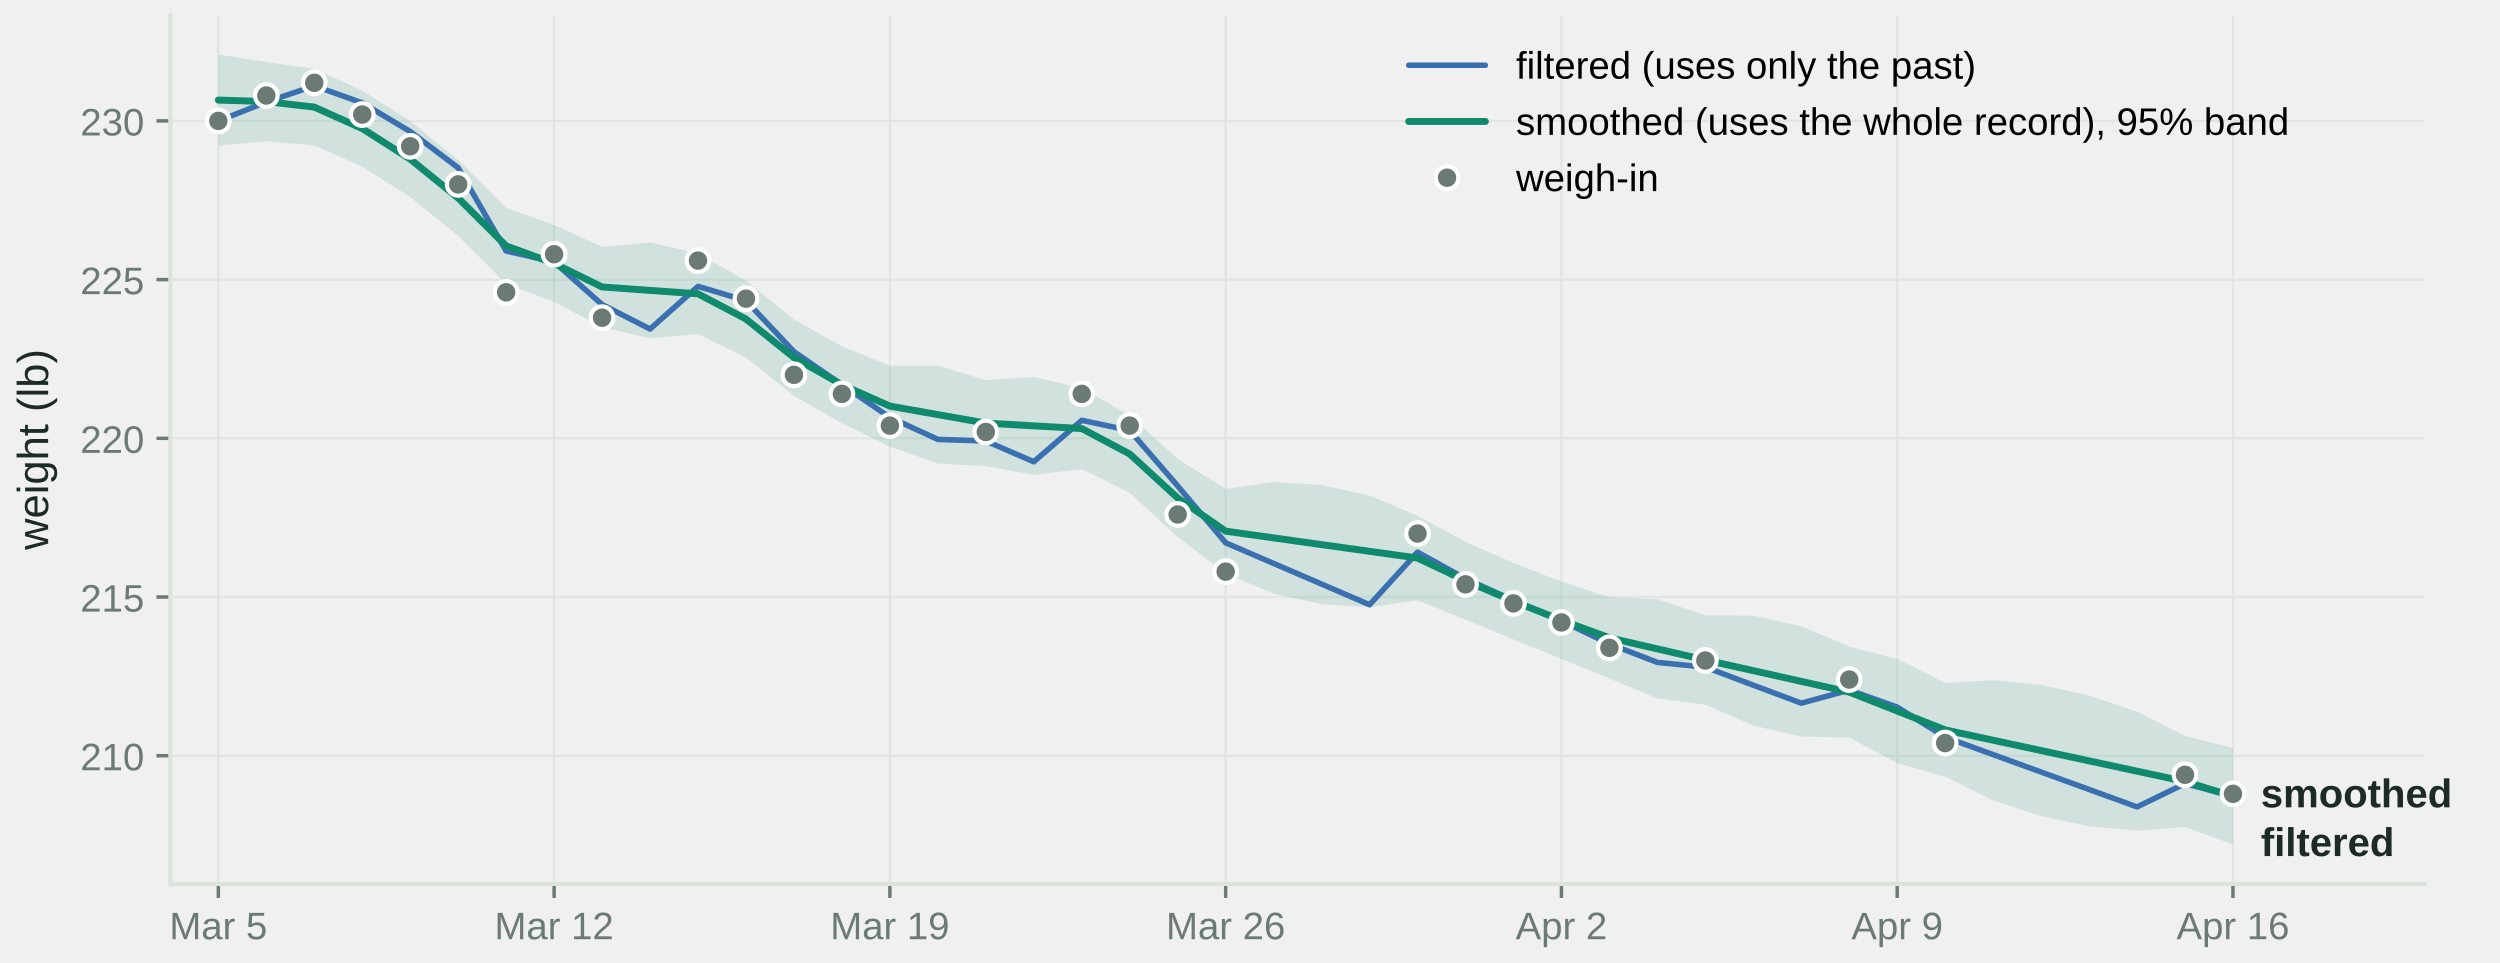
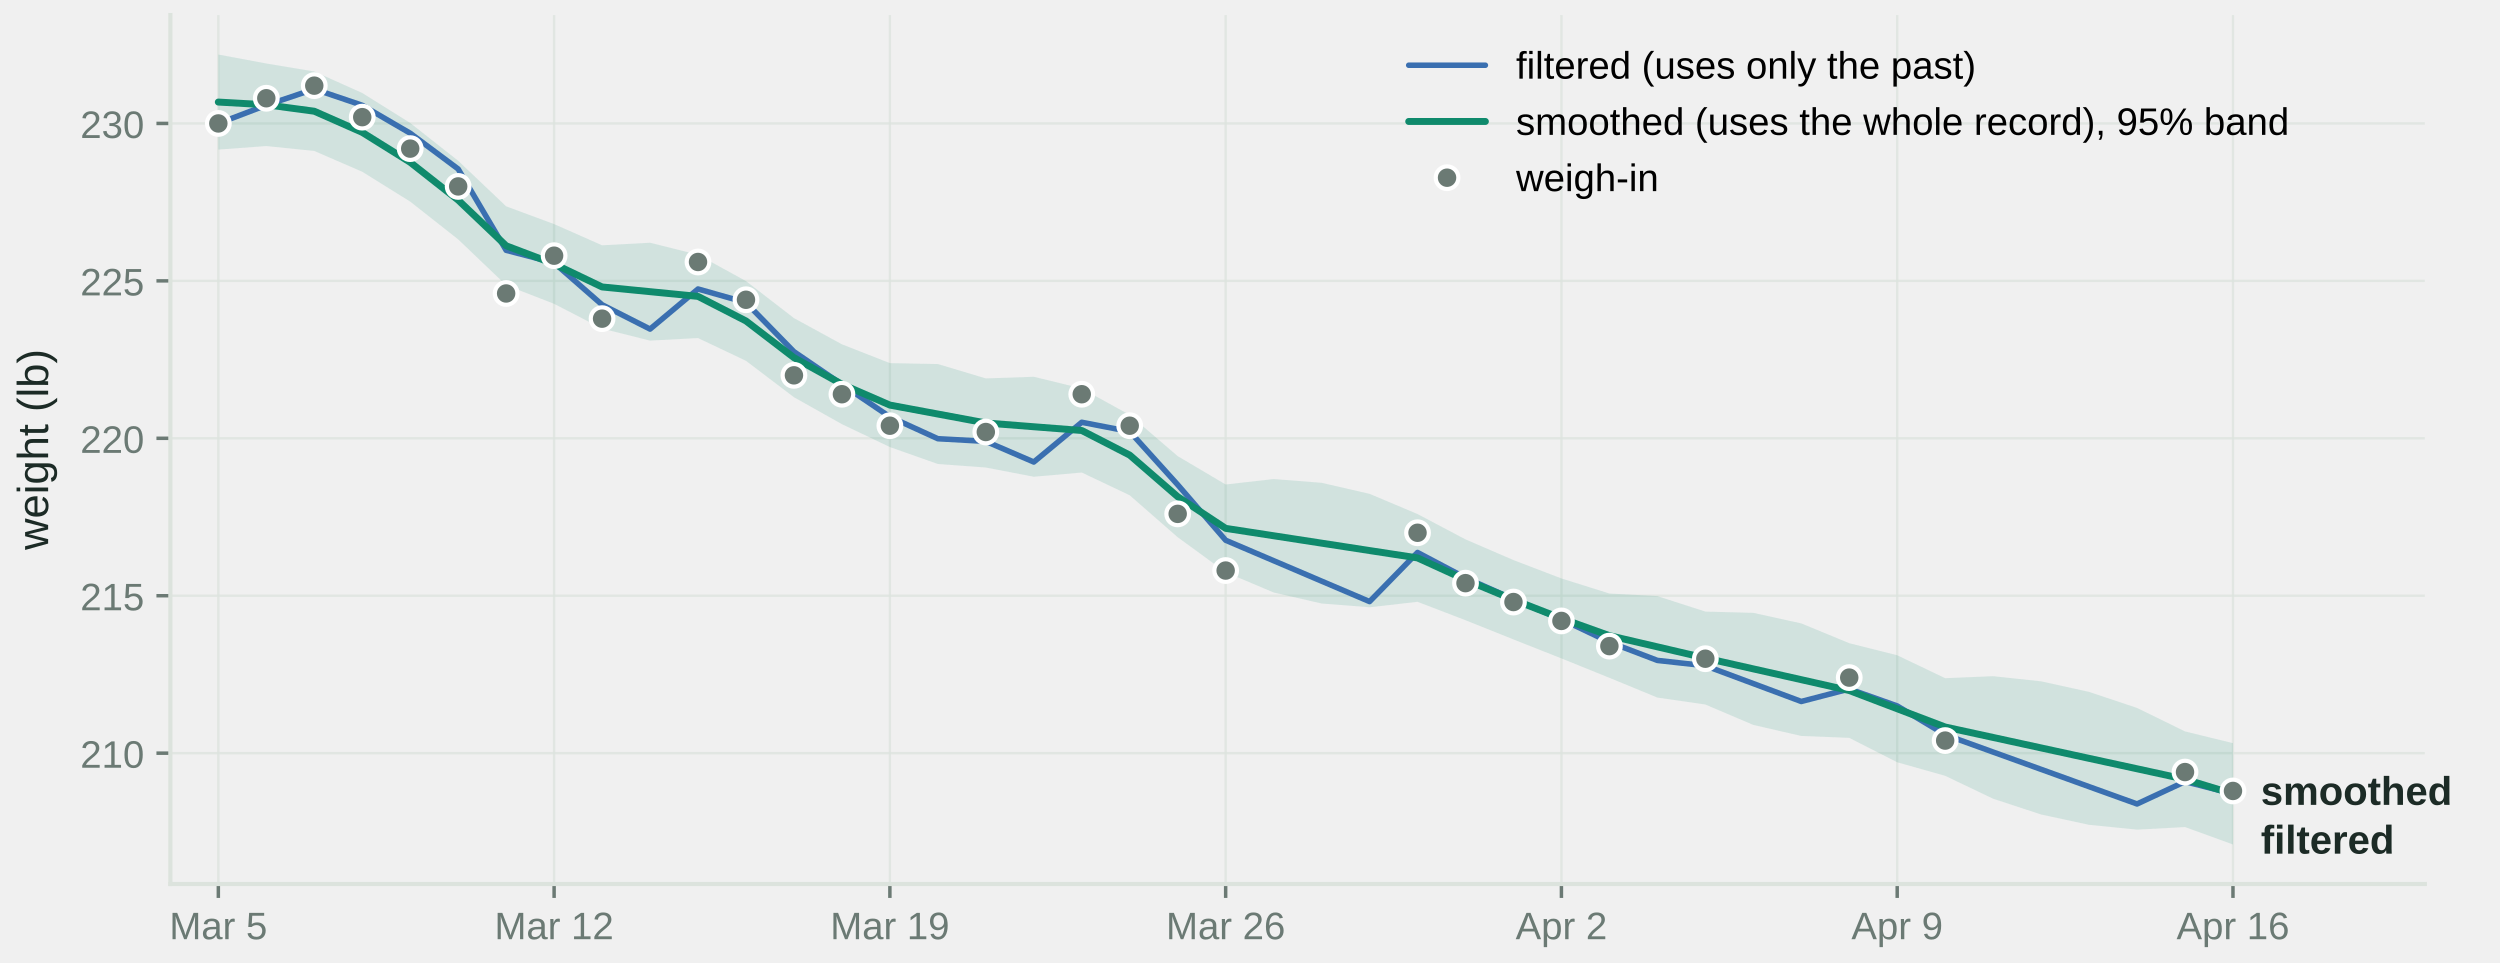
<svg xmlns="http://www.w3.org/2000/svg" xmlns:xlink="http://www.w3.org/1999/xlink" width="717.771pt" height="276.266pt" viewBox="0 0 717.771 276.266" version="1.1">
  <defs>
    <style type="text/css">*{stroke-linejoin: round; stroke-linecap: butt}</style>
  </defs>
  <g id="figure_1">
    <g id="patch_1">
      <path d="M 0 276.266  L 717.771 276.266  L 717.771 0  L 0 0  L 0 276.266  z " style="fill: none" />
    </g>
    <g id="axes_1">
      <g id="patch_2">
        <path d="M 48.914 253.8  L 696.194 253.8  L 696.194 4.32  L 48.914 4.32  L 48.914 253.8  z " style="fill: none" />
      </g>
      <g id="matplotlib.axis_1">
        <g id="xtick_1">
          <g id="line2d_1">
-             <path d="M 62.686 253.8  L 62.686 4.32  " clip-path="url(#p3e65eaf31d)" style="fill: none; stroke: #dce3dd; stroke-opacity: 0.75; stroke-width: 0.7; stroke-linecap: round" />
+             <path d="M 62.686 253.8  L 62.686 4.32  " clip-path="url(#p18c36efc84)" style="fill: none; stroke: #dce3dd; stroke-opacity: 0.75; stroke-width: 0.7; stroke-linecap: round" />
          </g>
          <g id="line2d_2">
            <defs>
-               <path id="m178dc431a8" d="M 0 0  L 0 4  " style="stroke: #6b7a74" />
+               <path id="mfb7cf3dc37" d="M 0 0  L 0 4  " style="stroke: #6b7a74" />
            </defs>
            <g>
-               <use xlink:href="#m178dc431a8" x="62.686" y="253.8" style="fill: #6b7a74; stroke: #6b7a74" />
+               <use xlink:href="#mfb7cf3dc37" x="62.686" y="253.8" style="fill: #6b7a74; stroke: #6b7a74" />
            </g>
          </g>
          <g id="text_1">
            <text style="font-size: 11px; font-family: 'Source Sans Pro', 'Source Sans 3', 'Helvetica Neue', 'Arial', 'DejaVu Sans', sans-serif; text-anchor: middle; fill: #6b7a74" x="62.686" y="269.658" transform="rotate(-0 62.68582 269.6583)">Mar 5</text>
          </g>
        </g>
        <g id="xtick_2">
          <g id="line2d_3">
-             <path d="M 159.089 253.8  L 159.089 4.32  " clip-path="url(#p3e65eaf31d)" style="fill: none; stroke: #dce3dd; stroke-opacity: 0.75; stroke-width: 0.7; stroke-linecap: round" />
+             <path d="M 159.089 253.8  L 159.089 4.32  " clip-path="url(#p18c36efc84)" style="fill: none; stroke: #dce3dd; stroke-opacity: 0.75; stroke-width: 0.7; stroke-linecap: round" />
          </g>
          <g id="line2d_4">
            <g>
-               <use xlink:href="#m178dc431a8" x="159.089" y="253.8" style="fill: #6b7a74; stroke: #6b7a74" />
+               <use xlink:href="#mfb7cf3dc37" x="159.089" y="253.8" style="fill: #6b7a74; stroke: #6b7a74" />
            </g>
          </g>
          <g id="text_2">
            <text style="font-size: 11px; font-family: 'Source Sans Pro', 'Source Sans 3', 'Helvetica Neue', 'Arial', 'DejaVu Sans', sans-serif; text-anchor: middle; fill: #6b7a74" x="159.089" y="269.658" transform="rotate(-0 159.0892 269.6583)">Mar 12</text>
          </g>
        </g>
        <g id="xtick_3">
          <g id="line2d_5">
-             <path d="M 255.493 253.8  L 255.493 4.32  " clip-path="url(#p3e65eaf31d)" style="fill: none; stroke: #dce3dd; stroke-opacity: 0.75; stroke-width: 0.7; stroke-linecap: round" />
+             <path d="M 255.493 253.8  L 255.493 4.32  " clip-path="url(#p18c36efc84)" style="fill: none; stroke: #dce3dd; stroke-opacity: 0.75; stroke-width: 0.7; stroke-linecap: round" />
          </g>
          <g id="line2d_6">
            <g>
-               <use xlink:href="#m178dc431a8" x="255.493" y="253.8" style="fill: #6b7a74; stroke: #6b7a74" />
+               <use xlink:href="#mfb7cf3dc37" x="255.493" y="253.8" style="fill: #6b7a74; stroke: #6b7a74" />
            </g>
          </g>
          <g id="text_3">
            <text style="font-size: 11px; font-family: 'Source Sans Pro', 'Source Sans 3', 'Helvetica Neue', 'Arial', 'DejaVu Sans', sans-serif; text-anchor: middle; fill: #6b7a74" x="255.493" y="269.658" transform="rotate(-0 255.4926 269.6583)">Mar 19</text>
          </g>
        </g>
        <g id="xtick_4">
          <g id="line2d_7">
-             <path d="M 351.896 253.8  L 351.896 4.32  " clip-path="url(#p3e65eaf31d)" style="fill: none; stroke: #dce3dd; stroke-opacity: 0.75; stroke-width: 0.7; stroke-linecap: round" />
+             <path d="M 351.896 253.8  L 351.896 4.32  " clip-path="url(#p18c36efc84)" style="fill: none; stroke: #dce3dd; stroke-opacity: 0.75; stroke-width: 0.7; stroke-linecap: round" />
          </g>
          <g id="line2d_8">
            <g>
-               <use xlink:href="#m178dc431a8" x="351.896" y="253.8" style="fill: #6b7a74; stroke: #6b7a74" />
+               <use xlink:href="#mfb7cf3dc37" x="351.896" y="253.8" style="fill: #6b7a74; stroke: #6b7a74" />
            </g>
          </g>
          <g id="text_4">
            <text style="font-size: 11px; font-family: 'Source Sans Pro', 'Source Sans 3', 'Helvetica Neue', 'Arial', 'DejaVu Sans', sans-serif; text-anchor: middle; fill: #6b7a74" x="351.896" y="269.658" transform="rotate(-0 351.896 269.6583)">Mar 26</text>
          </g>
        </g>
        <g id="xtick_5">
          <g id="line2d_9">
-             <path d="M 448.299 253.8  L 448.299 4.32  " clip-path="url(#p3e65eaf31d)" style="fill: none; stroke: #dce3dd; stroke-opacity: 0.75; stroke-width: 0.7; stroke-linecap: round" />
+             <path d="M 448.299 253.8  L 448.299 4.32  " clip-path="url(#p18c36efc84)" style="fill: none; stroke: #dce3dd; stroke-opacity: 0.75; stroke-width: 0.7; stroke-linecap: round" />
          </g>
          <g id="line2d_10">
            <g>
-               <use xlink:href="#m178dc431a8" x="448.299" y="253.8" style="fill: #6b7a74; stroke: #6b7a74" />
+               <use xlink:href="#mfb7cf3dc37" x="448.299" y="253.8" style="fill: #6b7a74; stroke: #6b7a74" />
            </g>
          </g>
          <g id="text_5">
            <text style="font-size: 11px; font-family: 'Source Sans Pro', 'Source Sans 3', 'Helvetica Neue', 'Arial', 'DejaVu Sans', sans-serif; text-anchor: middle; fill: #6b7a74" x="448.299" y="269.658" transform="rotate(-0 448.2994 269.6583)">Apr 2</text>
          </g>
        </g>
        <g id="xtick_6">
          <g id="line2d_11">
-             <path d="M 544.703 253.8  L 544.703 4.32  " clip-path="url(#p3e65eaf31d)" style="fill: none; stroke: #dce3dd; stroke-opacity: 0.75; stroke-width: 0.7; stroke-linecap: round" />
+             <path d="M 544.703 253.8  L 544.703 4.32  " clip-path="url(#p18c36efc84)" style="fill: none; stroke: #dce3dd; stroke-opacity: 0.75; stroke-width: 0.7; stroke-linecap: round" />
          </g>
          <g id="line2d_12">
            <g>
-               <use xlink:href="#m178dc431a8" x="544.703" y="253.8" style="fill: #6b7a74; stroke: #6b7a74" />
+               <use xlink:href="#mfb7cf3dc37" x="544.703" y="253.8" style="fill: #6b7a74; stroke: #6b7a74" />
            </g>
          </g>
          <g id="text_6">
            <text style="font-size: 11px; font-family: 'Source Sans Pro', 'Source Sans 3', 'Helvetica Neue', 'Arial', 'DejaVu Sans', sans-serif; text-anchor: middle; fill: #6b7a74" x="544.703" y="269.658" transform="rotate(-0 544.7028 269.6583)">Apr 9</text>
          </g>
        </g>
        <g id="xtick_7">
          <g id="line2d_13">
-             <path d="M 641.106 253.8  L 641.106 4.32  " clip-path="url(#p3e65eaf31d)" style="fill: none; stroke: #dce3dd; stroke-opacity: 0.75; stroke-width: 0.7; stroke-linecap: round" />
+             <path d="M 641.106 253.8  L 641.106 4.32  " clip-path="url(#p18c36efc84)" style="fill: none; stroke: #dce3dd; stroke-opacity: 0.75; stroke-width: 0.7; stroke-linecap: round" />
          </g>
          <g id="line2d_14">
            <g>
-               <use xlink:href="#m178dc431a8" x="641.106" y="253.8" style="fill: #6b7a74; stroke: #6b7a74" />
+               <use xlink:href="#mfb7cf3dc37" x="641.106" y="253.8" style="fill: #6b7a74; stroke: #6b7a74" />
            </g>
          </g>
          <g id="text_7">
            <text style="font-size: 11px; font-family: 'Source Sans Pro', 'Source Sans 3', 'Helvetica Neue', 'Arial', 'DejaVu Sans', sans-serif; text-anchor: middle; fill: #6b7a74" x="641.106" y="269.658" transform="rotate(-0 641.1062 269.6583)">Apr 16</text>
          </g>
        </g>
      </g>
      <g id="matplotlib.axis_2">
        <g id="ytick_1">
          <g id="line2d_15">
-             <path d="M 48.914 216.979  L 696.194 216.979  " clip-path="url(#p3e65eaf31d)" style="fill: none; stroke: #dce3dd; stroke-opacity: 0.75; stroke-width: 0.7; stroke-linecap: round" />
+             <path d="M 48.914 216.242  L 696.194 216.242  " clip-path="url(#p18c36efc84)" style="fill: none; stroke: #dce3dd; stroke-opacity: 0.75; stroke-width: 0.7; stroke-linecap: round" />
          </g>
          <g id="line2d_16">
            <defs>
-               <path id="m33f0aaf403" d="M 0 0  L -4 0  " style="stroke: #6b7a74" />
+               <path id="m2dccfd9f34" d="M 0 0  L -4 0  " style="stroke: #6b7a74" />
            </defs>
            <g>
-               <use xlink:href="#m33f0aaf403" x="48.914" y="216.979" style="fill: #6b7a74; stroke: #6b7a74" />
+               <use xlink:href="#m2dccfd9f34" x="48.914" y="216.242" style="fill: #6b7a74; stroke: #6b7a74" />
            </g>
          </g>
          <g id="text_8">
-             <text style="font-size: 11px; font-family: 'Source Sans Pro', 'Source Sans 3', 'Helvetica Neue', 'Arial', 'DejaVu Sans', sans-serif; text-anchor: end; fill: #6b7a74" x="41.414" y="221.158" transform="rotate(-0 41.41391 221.1584)">210</text>
+             <text style="font-size: 11px; font-family: 'Source Sans Pro', 'Source Sans 3', 'Helvetica Neue', 'Arial', 'DejaVu Sans', sans-serif; text-anchor: end; fill: #6b7a74" x="41.414" y="220.422" transform="rotate(-0 41.41391 220.4216)">210</text>
          </g>
        </g>
        <g id="ytick_2">
          <g id="line2d_17">
-             <path d="M 48.914 171.413  L 696.194 171.413  " clip-path="url(#p3e65eaf31d)" style="fill: none; stroke: #dce3dd; stroke-opacity: 0.75; stroke-width: 0.7; stroke-linecap: round" />
+             <path d="M 48.914 171.042  L 696.194 171.042  " clip-path="url(#p18c36efc84)" style="fill: none; stroke: #dce3dd; stroke-opacity: 0.75; stroke-width: 0.7; stroke-linecap: round" />
          </g>
          <g id="line2d_18">
            <g>
-               <use xlink:href="#m33f0aaf403" x="48.914" y="171.413" style="fill: #6b7a74; stroke: #6b7a74" />
+               <use xlink:href="#m2dccfd9f34" x="48.914" y="171.042" style="fill: #6b7a74; stroke: #6b7a74" />
            </g>
          </g>
          <g id="text_9">
-             <text style="font-size: 11px; font-family: 'Source Sans Pro', 'Source Sans 3', 'Helvetica Neue', 'Arial', 'DejaVu Sans', sans-serif; text-anchor: end; fill: #6b7a74" x="41.414" y="175.592" transform="rotate(-0 41.41391 175.5919)">215</text>
+             <text style="font-size: 11px; font-family: 'Source Sans Pro', 'Source Sans 3', 'Helvetica Neue', 'Arial', 'DejaVu Sans', sans-serif; text-anchor: end; fill: #6b7a74" x="41.414" y="175.221" transform="rotate(-0 41.41391 175.2213)">215</text>
          </g>
        </g>
        <g id="ytick_3">
          <g id="line2d_19">
-             <path d="M 48.914 125.846  L 696.194 125.846  " clip-path="url(#p3e65eaf31d)" style="fill: none; stroke: #dce3dd; stroke-opacity: 0.75; stroke-width: 0.7; stroke-linecap: round" />
+             <path d="M 48.914 125.842  L 696.194 125.842  " clip-path="url(#p18c36efc84)" style="fill: none; stroke: #dce3dd; stroke-opacity: 0.75; stroke-width: 0.7; stroke-linecap: round" />
          </g>
          <g id="line2d_20">
            <g>
-               <use xlink:href="#m33f0aaf403" x="48.914" y="125.846" style="fill: #6b7a74; stroke: #6b7a74" />
+               <use xlink:href="#m2dccfd9f34" x="48.914" y="125.842" style="fill: #6b7a74; stroke: #6b7a74" />
            </g>
          </g>
          <g id="text_10">
-             <text style="font-size: 11px; font-family: 'Source Sans Pro', 'Source Sans 3', 'Helvetica Neue', 'Arial', 'DejaVu Sans', sans-serif; text-anchor: end; fill: #6b7a74" x="41.414" y="130.025" transform="rotate(-0 41.41391 130.0254)">220</text>
+             <text style="font-size: 11px; font-family: 'Source Sans Pro', 'Source Sans 3', 'Helvetica Neue', 'Arial', 'DejaVu Sans', sans-serif; text-anchor: end; fill: #6b7a74" x="41.414" y="130.021" transform="rotate(-0 41.41391 130.0211)">220</text>
          </g>
        </g>
        <g id="ytick_4">
          <g id="line2d_21">
-             <path d="M 48.914 80.28  L 696.194 80.28  " clip-path="url(#p3e65eaf31d)" style="fill: none; stroke: #dce3dd; stroke-opacity: 0.75; stroke-width: 0.7; stroke-linecap: round" />
+             <path d="M 48.914 80.642  L 696.194 80.642  " clip-path="url(#p18c36efc84)" style="fill: none; stroke: #dce3dd; stroke-opacity: 0.75; stroke-width: 0.7; stroke-linecap: round" />
          </g>
          <g id="line2d_22">
            <g>
-               <use xlink:href="#m33f0aaf403" x="48.914" y="80.28" style="fill: #6b7a74; stroke: #6b7a74" />
+               <use xlink:href="#m2dccfd9f34" x="48.914" y="80.642" style="fill: #6b7a74; stroke: #6b7a74" />
            </g>
          </g>
          <g id="text_11">
-             <text style="font-size: 11px; font-family: 'Source Sans Pro', 'Source Sans 3', 'Helvetica Neue', 'Arial', 'DejaVu Sans', sans-serif; text-anchor: end; fill: #6b7a74" x="41.414" y="84.459" transform="rotate(-0 41.41391 84.45896)">225</text>
+             <text style="font-size: 11px; font-family: 'Source Sans Pro', 'Source Sans 3', 'Helvetica Neue', 'Arial', 'DejaVu Sans', sans-serif; text-anchor: end; fill: #6b7a74" x="41.414" y="84.821" transform="rotate(-0 41.41391 84.82082)">225</text>
          </g>
        </g>
        <g id="ytick_5">
          <g id="line2d_23">
-             <path d="M 48.914 34.713  L 696.194 34.713  " clip-path="url(#p3e65eaf31d)" style="fill: none; stroke: #dce3dd; stroke-opacity: 0.75; stroke-width: 0.7; stroke-linecap: round" />
+             <path d="M 48.914 35.441  L 696.194 35.441  " clip-path="url(#p18c36efc84)" style="fill: none; stroke: #dce3dd; stroke-opacity: 0.75; stroke-width: 0.7; stroke-linecap: round" />
          </g>
          <g id="line2d_24">
            <g>
-               <use xlink:href="#m33f0aaf403" x="48.914" y="34.713" style="fill: #6b7a74; stroke: #6b7a74" />
+               <use xlink:href="#m2dccfd9f34" x="48.914" y="35.441" style="fill: #6b7a74; stroke: #6b7a74" />
            </g>
          </g>
          <g id="text_12">
-             <text style="font-size: 11px; font-family: 'Source Sans Pro', 'Source Sans 3', 'Helvetica Neue', 'Arial', 'DejaVu Sans', sans-serif; text-anchor: end; fill: #6b7a74" x="41.414" y="38.892" transform="rotate(-0 41.41391 38.89249)">230</text>
+             <text style="font-size: 11px; font-family: 'Source Sans Pro', 'Source Sans 3', 'Helvetica Neue', 'Arial', 'DejaVu Sans', sans-serif; text-anchor: end; fill: #6b7a74" x="41.414" y="39.621" transform="rotate(-0 41.41391 39.62058)">230</text>
          </g>
        </g>
        <g id="text_13">
          <text style="font-size: 12.5px; font-family: 'Source Sans Pro', 'Source Sans 3', 'Helvetica Neue', 'Arial', 'DejaVu Sans', sans-serif; text-anchor: middle; fill: #1c2b26" x="13.818" y="129.06" transform="rotate(-90 13.81805 129.06)">weight (lb)</text>
        </g>
      </g>
      <g id="FillBetweenPolyCollection_1">
        <defs>
-           <path id="me95aa58447" d="M 62.686 -260.606  L 62.686 -234.456  L 76.458 -235.715  L 90.23 -234.505  L 104.002 -228.443  L 117.773 -219.693  L 131.545 -208.511  L 145.317 -194.751  L 159.089 -189.595  L 172.861 -182.333  L 186.633 -179.116  L 200.405 -180.347  L 214.177 -173.629  L 227.949 -162.654  L 241.721 -154.728  L 255.493 -148.041  L 269.265 -143.17  L 283.036 -142.442  L 296.808 -139.944  L 310.58 -141.589  L 324.352 -134.807  L 338.124 -122.087  L 351.896 -111.617  L 365.668 -105.809  L 379.44 -102.77  L 393.212 -101.954  L 406.984 -103.916  L 420.756 -98.355  L 434.528 -92.665  L 448.299 -87.117  L 462.071 -81.47  L 475.843 -75.708  L 489.615 -73.939  L 503.387 -67.92  L 517.159 -64.786  L 530.931 -64.502  L 544.703 -57.177  L 558.475 -53.255  L 572.247 -46.479  L 586.019 -41.928  L 599.791 -39.019  L 613.562 -37.755  L 627.334 -38.785  L 641.106 -33.806  L 641.106 -61.492  L 641.106 -61.492  L 627.334 -64.97  L 613.562 -71.943  L 599.791 -76.601  L 586.019 -79.617  L 572.247 -80.989  L 558.475 -80.155  L 544.703 -87.078  L 530.931 -90.616  L 517.159 -96.474  L 503.387 -99.5  L 489.615 -99.624  L 475.843 -104.216  L 462.071 -104.797  L 448.299 -109.266  L 434.528 -114.635  L 420.756 -120.683  L 406.984 -128.173  L 393.212 -133.999  L 379.44 -137.029  L 365.668 -137.854  L 351.896 -135.909  L 338.124 -144.486  L 324.352 -157.028  L 310.58 -164.846  L 296.808 -168.059  L 283.036 -167.128  L 269.265 -171.285  L 255.493 -171.298  L 241.721 -176.841  L 227.949 -184.553  L 214.177 -195.706  L 200.405 -203.46  L 186.633 -206.659  L 172.861 -205.411  L 159.089 -211.673  L 145.317 -216.578  L 131.545 -230.303  L 117.773 -241.485  L 104.002 -250.27  L 90.23 -256.511  L 76.458 -258.472  L 62.686 -260.606  z " />
+           <path id="m9a70de9aab" d="M 62.686 -260.606  L 62.686 -233.319  L 76.458 -234.332  L 90.23 -232.921  L 104.002 -226.953  L 117.773 -218.382  L 131.545 -207.534  L 145.317 -194.382  L 159.089 -189.033  L 172.861 -181.92  L 186.633 -178.473  L 200.405 -179.208  L 214.177 -172.67  L 227.949 -162.218  L 241.721 -154.482  L 255.493 -147.913  L 269.265 -143.042  L 283.036 -142.034  L 296.808 -139.39  L 310.58 -140.6  L 324.352 -134.062  L 338.124 -122.023  L 351.896 -111.972  L 365.668 -106.162  L 379.44 -102.992  L 393.212 -101.913  L 406.984 -103.483  L 420.756 -98.192  L 434.528 -92.674  L 448.299 -87.224  L 462.071 -81.659  L 475.843 -75.987  L 489.615 -73.991  L 503.387 -68.135  L 517.159 -64.964  L 530.931 -64.423  L 544.703 -57.408  L 558.475 -53.52  L 572.247 -46.94  L 586.019 -42.415  L 599.791 -39.449  L 613.562 -38.069  L 627.334 -38.807  L 641.106 -33.806  L 641.106 -62.9  L 641.106 -62.9  L 627.334 -66.27  L 613.562 -73.01  L 599.791 -77.615  L 586.019 -80.651  L 572.247 -82.129  L 558.475 -81.551  L 544.703 -88.132  L 530.931 -91.603  L 517.159 -97.282  L 503.387 -100.312  L 489.615 -100.676  L 475.843 -105.116  L 462.071 -105.863  L 448.299 -110.187  L 434.528 -115.46  L 420.756 -121.404  L 406.984 -128.679  L 393.212 -134.48  L 379.44 -137.649  L 365.668 -138.728  L 351.896 -137.167  L 338.124 -145.305  L 324.352 -157.131  L 310.58 -164.732  L 296.808 -168.094  L 283.036 -167.619  L 269.265 -171.746  L 255.493 -172.01  L 241.721 -177.41  L 227.949 -184.933  L 214.177 -195.562  L 200.405 -203.127  L 186.633 -206.574  L 172.861 -205.84  L 159.089 -211.925  L 145.317 -217.026  L 131.545 -230.108  L 117.773 -240.956  L 104.002 -249.562  L 90.23 -255.743  L 76.458 -258.039  L 62.686 -260.606  z " />
        </defs>
-         <g clip-path="url(#p3e65eaf31d)">
-           <use xlink:href="#me95aa58447" x="0" y="276.266" style="fill: #0f8a6c; fill-opacity: 0.14" />
+         <g clip-path="url(#p18c36efc84)">
+           <use xlink:href="#m9a70de9aab" x="0" y="276.266" style="fill: #0f8a6c; fill-opacity: 0.14" />
        </g>
      </g>
      <g id="patch_3">
        <path d="M 48.914 253.8  L 48.914 4.32  " style="fill: none; stroke: #dce3dd; stroke-width: 1.2; stroke-linejoin: miter; stroke-linecap: square" />
      </g>
      <g id="patch_4">
        <path d="M 48.914 253.8  L 696.194 253.8  " style="fill: none; stroke: #dce3dd; stroke-width: 1.2; stroke-linejoin: miter; stroke-linecap: square" />
      </g>
      <g id="line2d_25">
-         <path d="M 62.686 34.713  L 76.458 29.3  L 90.23 24.634  L 104.002 29.546  L 117.773 37.766  L 131.545 48.192  L 145.317 72.069  L 159.089 75.222  L 172.861 87.434  L 186.633 94.469  L 200.405 82.212  L 214.177 86.34  L 227.949 100.967  L 241.721 110.463  L 255.493 119.832  L 269.265 126.156  L 283.036 126.621  L 296.808 132.572  L 310.58 120.679  L 324.352 123.586  L 338.124 139.507  L 351.896 155.847  L 365.668 161.771  L 379.44 167.704  L 393.212 173.627  L 406.984 158.536  L 420.756 166.136  L 434.528 172.415  L 448.299 178.239  L 462.071 184.891  L 475.843 190.186  L 489.615 191.553  L 503.387 196.72  L 517.159 201.888  L 530.931 198.124  L 544.703 203.018  L 558.475 211.657  L 572.247 216.66  L 586.019 221.663  L 599.791 226.667  L 613.562 231.67  L 627.334 224.981  L 641.106 228.617  " clip-path="url(#p3e65eaf31d)" style="fill: none; stroke: #3a6fb0; stroke-width: 1.6; stroke-linecap: round" />
+         <path d="M 62.686 35.441  L 76.458 30.198  L 90.23 25.57  L 104.002 30.234  L 117.773 38.253  L 131.545 48.522  L 145.317 71.864  L 159.089 75.453  L 172.861 87.494  L 186.633 94.482  L 200.405 82.974  L 214.177 86.87  L 227.949 100.973  L 241.721 110.374  L 255.493 119.677  L 269.265 125.959  L 283.036 126.719  L 296.808 132.649  L 310.58 121.241  L 324.352 123.898  L 338.124 139.167  L 351.896 155.114  L 365.668 160.981  L 379.44 166.848  L 393.212 172.715  L 406.984 158.621  L 420.756 165.898  L 434.528 172.037  L 448.299 177.795  L 462.071 184.358  L 475.843 189.61  L 489.615 191.138  L 503.387 196.264  L 517.159 201.399  L 530.931 197.81  L 544.703 202.682  L 558.475 210.954  L 572.247 215.926  L 586.019 220.889  L 599.791 225.861  L 613.562 230.824  L 627.334 224.406  L 641.106 227.913  " clip-path="url(#p18c36efc84)" style="fill: none; stroke: #3a6fb0; stroke-width: 1.6; stroke-linecap: round" />
      </g>
      <g id="line2d_26">
-         <path d="M 62.686 28.735  L 76.458 29.172  L 90.23 30.758  L 104.002 36.91  L 117.773 45.677  L 131.545 56.859  L 145.317 70.601  L 159.089 75.632  L 172.861 82.394  L 186.633 83.378  L 200.405 84.363  L 214.177 91.599  L 227.949 102.662  L 241.721 110.481  L 255.493 116.596  L 269.265 119.039  L 283.036 121.481  L 296.808 122.265  L 310.58 123.049  L 324.352 130.348  L 338.124 142.979  L 351.896 152.503  L 365.668 154.435  L 379.44 156.367  L 393.212 158.29  L 406.984 160.222  L 420.756 166.747  L 434.528 172.616  L 448.299 178.075  L 462.071 183.132  L 475.843 186.304  L 489.615 189.484  L 503.387 192.556  L 517.159 195.636  L 530.931 198.707  L 544.703 204.139  L 558.475 209.561  L 572.247 212.532  L 586.019 215.494  L 599.791 218.456  L 613.562 221.417  L 627.334 224.388  L 641.106 228.617  " clip-path="url(#p3e65eaf31d)" style="fill: none; stroke: #0f8a6c; stroke-width: 2; stroke-linecap: round" />
+         <path d="M 62.686 29.303  L 76.458 30.081  L 90.23 31.934  L 104.002 38.009  L 117.773 46.597  L 131.545 57.445  L 145.317 70.562  L 159.089 75.787  L 172.861 82.386  L 186.633 83.742  L 200.405 85.098  L 214.177 92.15  L 227.949 102.69  L 241.721 110.32  L 255.493 116.305  L 269.265 118.872  L 283.036 121.439  L 296.808 122.524  L 310.58 123.6  L 324.352 130.669  L 338.124 142.602  L 351.896 151.696  L 365.668 153.821  L 379.44 155.945  L 393.212 158.07  L 406.984 160.185  L 420.756 166.468  L 434.528 172.199  L 448.299 177.56  L 462.071 182.505  L 475.843 185.714  L 489.615 188.932  L 503.387 192.042  L 517.159 195.143  L 530.931 198.253  L 544.703 203.496  L 558.475 208.73  L 572.247 211.731  L 586.019 214.733  L 599.791 217.734  L 613.562 220.726  L 627.334 223.728  L 641.106 227.913  " clip-path="url(#p18c36efc84)" style="fill: none; stroke: #0f8a6c; stroke-width: 2; stroke-linecap: round" />
      </g>
      <g id="text_14">
-         <text style="font-weight: 700; font-size: 11.5px; font-family: 'Source Sans Pro', 'Source Sans 3', 'Helvetica Neue', 'Arial', 'DejaVu Sans', sans-serif; text-anchor: start; fill: #1c2b26" x="649.106" y="231.79" transform="rotate(-0 649.1062 231.7902)">smoothed</text>
+         <text style="font-weight: 700; font-size: 11.5px; font-family: 'Source Sans Pro', 'Source Sans 3', 'Helvetica Neue', 'Arial', 'DejaVu Sans', sans-serif; text-anchor: start; fill: #1c2b26" x="649.106" y="231.086" transform="rotate(-0 649.1062 231.0864)">smoothed</text>
      </g>
      <g id="text_15">
-         <text style="font-weight: 700; font-size: 11.5px; font-family: 'Source Sans Pro', 'Source Sans 3', 'Helvetica Neue', 'Arial', 'DejaVu Sans', sans-serif; text-anchor: start; fill: #1c2b26" x="649.106" y="245.79" transform="rotate(-0 649.1062 245.7902)">filtered</text>
+         <text style="font-weight: 700; font-size: 11.5px; font-family: 'Source Sans Pro', 'Source Sans 3', 'Helvetica Neue', 'Arial', 'DejaVu Sans', sans-serif; text-anchor: start; fill: #1c2b26" x="649.106" y="245.086" transform="rotate(-0 649.1062 245.0864)">filtered</text>
      </g>
      <g id="line2d_27">
        <defs>
-           <path id="m1736b1353c" d="M 0 3.25  C 0.862 3.25 1.689 2.908 2.298 2.298  C 2.908 1.689 3.25 0.862 3.25 0  C 3.25 -0.862 2.908 -1.689 2.298 -2.298  C 1.689 -2.908 0.862 -3.25 0 -3.25  C -0.862 -3.25 -1.689 -2.908 -2.298 -2.298  C -2.908 -1.689 -3.25 -0.862 -3.25 0  C -3.25 0.862 -2.908 1.689 -2.298 2.298  C -1.689 2.908 -0.862 3.25 0 3.25  z " style="stroke: #ffffff; stroke-width: 1.2" />
+           <path id="m0b6d9f1c08" d="M 0 3.25  C 0.862 3.25 1.689 2.908 2.298 2.298  C 2.908 1.689 3.25 0.862 3.25 0  C 3.25 -0.862 2.908 -1.689 2.298 -2.298  C 1.689 -2.908 0.862 -3.25 0 -3.25  C -0.862 -3.25 -1.689 -2.908 -2.298 -2.298  C -2.908 -1.689 -3.25 -0.862 -3.25 0  C -3.25 0.862 -2.908 1.689 -2.298 2.298  C -1.689 2.908 -0.862 3.25 0 3.25  z " style="stroke: #ffffff; stroke-width: 1.2" />
        </defs>
-         <g clip-path="url(#p3e65eaf31d)">
-           <use xlink:href="#m1736b1353c" x="62.686" y="34.713" style="fill: #6b7a74; stroke: #ffffff; stroke-width: 1.2" />
-           <use xlink:href="#m1736b1353c" x="76.458" y="27.423" style="fill: #6b7a74; stroke: #ffffff; stroke-width: 1.2" />
-           <use xlink:href="#m1736b1353c" x="90.23" y="23.777" style="fill: #6b7a74; stroke: #ffffff; stroke-width: 1.2" />
-           <use xlink:href="#m1736b1353c" x="104.002" y="32.891" style="fill: #6b7a74; stroke: #ffffff; stroke-width: 1.2" />
-           <use xlink:href="#m1736b1353c" x="117.773" y="42.004" style="fill: #6b7a74; stroke: #ffffff; stroke-width: 1.2" />
-           <use xlink:href="#m1736b1353c" x="131.545" y="52.94" style="fill: #6b7a74; stroke: #ffffff; stroke-width: 1.2" />
-           <use xlink:href="#m1736b1353c" x="145.317" y="83.925" style="fill: #6b7a74; stroke: #ffffff; stroke-width: 1.2" />
-           <use xlink:href="#m1736b1353c" x="159.089" y="72.989" style="fill: #6b7a74; stroke: #ffffff; stroke-width: 1.2" />
-           <use xlink:href="#m1736b1353c" x="172.861" y="91.216" style="fill: #6b7a74; stroke: #ffffff; stroke-width: 1.2" />
-           <use xlink:href="#m1736b1353c" x="200.405" y="74.812" style="fill: #6b7a74; stroke: #ffffff; stroke-width: 1.2" />
-           <use xlink:href="#m1736b1353c" x="214.177" y="85.748" style="fill: #6b7a74; stroke: #ffffff; stroke-width: 1.2" />
-           <use xlink:href="#m1736b1353c" x="227.949" y="107.62" style="fill: #6b7a74; stroke: #ffffff; stroke-width: 1.2" />
-           <use xlink:href="#m1736b1353c" x="241.721" y="113.088" style="fill: #6b7a74; stroke: #ffffff; stroke-width: 1.2" />
-           <use xlink:href="#m1736b1353c" x="255.493" y="122.201" style="fill: #6b7a74; stroke: #ffffff; stroke-width: 1.2" />
-           <use xlink:href="#m1736b1353c" x="283.036" y="124.024" style="fill: #6b7a74; stroke: #ffffff; stroke-width: 1.2" />
-           <use xlink:href="#m1736b1353c" x="310.58" y="113.088" style="fill: #6b7a74; stroke: #ffffff; stroke-width: 1.2" />
-           <use xlink:href="#m1736b1353c" x="324.352" y="122.201" style="fill: #6b7a74; stroke: #ffffff; stroke-width: 1.2" />
-           <use xlink:href="#m1736b1353c" x="338.124" y="147.718" style="fill: #6b7a74; stroke: #ffffff; stroke-width: 1.2" />
-           <use xlink:href="#m1736b1353c" x="351.896" y="164.122" style="fill: #6b7a74; stroke: #ffffff; stroke-width: 1.2" />
-           <use xlink:href="#m1736b1353c" x="406.984" y="153.186" style="fill: #6b7a74; stroke: #ffffff; stroke-width: 1.2" />
-           <use xlink:href="#m1736b1353c" x="420.756" y="167.767" style="fill: #6b7a74; stroke: #ffffff; stroke-width: 1.2" />
-           <use xlink:href="#m1736b1353c" x="434.528" y="173.235" style="fill: #6b7a74; stroke: #ffffff; stroke-width: 1.2" />
-           <use xlink:href="#m1736b1353c" x="448.299" y="178.703" style="fill: #6b7a74; stroke: #ffffff; stroke-width: 1.2" />
-           <use xlink:href="#m1736b1353c" x="462.071" y="185.994" style="fill: #6b7a74; stroke: #ffffff; stroke-width: 1.2" />
-           <use xlink:href="#m1736b1353c" x="489.615" y="189.639" style="fill: #6b7a74; stroke: #ffffff; stroke-width: 1.2" />
-           <use xlink:href="#m1736b1353c" x="530.931" y="195.107" style="fill: #6b7a74; stroke: #ffffff; stroke-width: 1.2" />
-           <use xlink:href="#m1736b1353c" x="558.475" y="213.334" style="fill: #6b7a74; stroke: #ffffff; stroke-width: 1.2" />
-           <use xlink:href="#m1736b1353c" x="627.334" y="222.447" style="fill: #6b7a74; stroke: #ffffff; stroke-width: 1.2" />
-           <use xlink:href="#m1736b1353c" x="641.106" y="227.915" style="fill: #6b7a74; stroke: #ffffff; stroke-width: 1.2" />
+         <g clip-path="url(#p18c36efc84)">
+           <use xlink:href="#m0b6d9f1c08" x="62.686" y="35.441" style="fill: #6b7a74; stroke: #ffffff; stroke-width: 1.2" />
+           <use xlink:href="#m0b6d9f1c08" x="76.458" y="28.209" style="fill: #6b7a74; stroke: #ffffff; stroke-width: 1.2" />
+           <use xlink:href="#m0b6d9f1c08" x="90.23" y="24.593" style="fill: #6b7a74; stroke: #ffffff; stroke-width: 1.2" />
+           <use xlink:href="#m0b6d9f1c08" x="104.002" y="33.633" style="fill: #6b7a74; stroke: #ffffff; stroke-width: 1.2" />
+           <use xlink:href="#m0b6d9f1c08" x="117.773" y="42.673" style="fill: #6b7a74; stroke: #ffffff; stroke-width: 1.2" />
+           <use xlink:href="#m0b6d9f1c08" x="131.545" y="53.522" style="fill: #6b7a74; stroke: #ffffff; stroke-width: 1.2" />
+           <use xlink:href="#m0b6d9f1c08" x="145.317" y="84.258" style="fill: #6b7a74; stroke: #ffffff; stroke-width: 1.2" />
+           <use xlink:href="#m0b6d9f1c08" x="159.089" y="73.41" style="fill: #6b7a74; stroke: #ffffff; stroke-width: 1.2" />
+           <use xlink:href="#m0b6d9f1c08" x="172.861" y="91.49" style="fill: #6b7a74; stroke: #ffffff; stroke-width: 1.2" />
+           <use xlink:href="#m0b6d9f1c08" x="200.405" y="75.218" style="fill: #6b7a74; stroke: #ffffff; stroke-width: 1.2" />
+           <use xlink:href="#m0b6d9f1c08" x="214.177" y="86.066" style="fill: #6b7a74; stroke: #ffffff; stroke-width: 1.2" />
+           <use xlink:href="#m0b6d9f1c08" x="227.949" y="107.762" style="fill: #6b7a74; stroke: #ffffff; stroke-width: 1.2" />
+           <use xlink:href="#m0b6d9f1c08" x="241.721" y="113.186" style="fill: #6b7a74; stroke: #ffffff; stroke-width: 1.2" />
+           <use xlink:href="#m0b6d9f1c08" x="255.493" y="122.226" style="fill: #6b7a74; stroke: #ffffff; stroke-width: 1.2" />
+           <use xlink:href="#m0b6d9f1c08" x="283.036" y="124.034" style="fill: #6b7a74; stroke: #ffffff; stroke-width: 1.2" />
+           <use xlink:href="#m0b6d9f1c08" x="310.58" y="113.186" style="fill: #6b7a74; stroke: #ffffff; stroke-width: 1.2" />
+           <use xlink:href="#m0b6d9f1c08" x="324.352" y="122.226" style="fill: #6b7a74; stroke: #ffffff; stroke-width: 1.2" />
+           <use xlink:href="#m0b6d9f1c08" x="338.124" y="147.538" style="fill: #6b7a74; stroke: #ffffff; stroke-width: 1.2" />
+           <use xlink:href="#m0b6d9f1c08" x="351.896" y="163.81" style="fill: #6b7a74; stroke: #ffffff; stroke-width: 1.2" />
+           <use xlink:href="#m0b6d9f1c08" x="406.984" y="152.962" style="fill: #6b7a74; stroke: #ffffff; stroke-width: 1.2" />
+           <use xlink:href="#m0b6d9f1c08" x="420.756" y="167.426" style="fill: #6b7a74; stroke: #ffffff; stroke-width: 1.2" />
+           <use xlink:href="#m0b6d9f1c08" x="434.528" y="172.85" style="fill: #6b7a74; stroke: #ffffff; stroke-width: 1.2" />
+           <use xlink:href="#m0b6d9f1c08" x="448.299" y="178.274" style="fill: #6b7a74; stroke: #ffffff; stroke-width: 1.2" />
+           <use xlink:href="#m0b6d9f1c08" x="462.071" y="185.506" style="fill: #6b7a74; stroke: #ffffff; stroke-width: 1.2" />
+           <use xlink:href="#m0b6d9f1c08" x="489.615" y="189.122" style="fill: #6b7a74; stroke: #ffffff; stroke-width: 1.2" />
+           <use xlink:href="#m0b6d9f1c08" x="530.931" y="194.546" style="fill: #6b7a74; stroke: #ffffff; stroke-width: 1.2" />
+           <use xlink:href="#m0b6d9f1c08" x="558.475" y="212.626" style="fill: #6b7a74; stroke: #ffffff; stroke-width: 1.2" />
+           <use xlink:href="#m0b6d9f1c08" x="627.334" y="221.666" style="fill: #6b7a74; stroke: #ffffff; stroke-width: 1.2" />
+           <use xlink:href="#m0b6d9f1c08" x="641.106" y="227.09" style="fill: #6b7a74; stroke: #ffffff; stroke-width: 1.2" />
        </g>
      </g>
      <g id="legend_1">
        <g id="line2d_28">
          <path d="M 404.46 18.728  L 415.46 18.728  L 426.46 18.728  " style="fill: none; stroke: #3a6fb0; stroke-width: 1.6; stroke-linecap: round" />
        </g>
        <g id="text_16">
          <text style="font-size: 11px; font-family: 'Source Sans Pro', 'Source Sans 3', 'Helvetica Neue', 'Arial', 'DejaVu Sans', sans-serif; text-anchor: start" x="435.26" y="22.578" transform="rotate(-0 435.2602 22.57828)">filtered (uses only the past)</text>
        </g>
        <g id="line2d_29">
          <path d="M 404.46 34.874  L 415.46 34.874  L 426.46 34.874  " style="fill: none; stroke: #0f8a6c; stroke-width: 2; stroke-linecap: round" />
        </g>
        <g id="text_17">
          <text style="font-size: 11px; font-family: 'Source Sans Pro', 'Source Sans 3', 'Helvetica Neue', 'Arial', 'DejaVu Sans', sans-serif; text-anchor: start" x="435.26" y="38.724" transform="rotate(-0 435.2602 38.72422)">smoothed (uses the whole record), 95% band</text>
        </g>
        <g id="line2d_30">
          <g>
-             <use xlink:href="#m1736b1353c" x="415.46" y="51.02" style="fill: #6b7a74; stroke: #ffffff; stroke-width: 1.2" />
+             <use xlink:href="#m0b6d9f1c08" x="415.46" y="51.02" style="fill: #6b7a74; stroke: #ffffff; stroke-width: 1.2" />
          </g>
        </g>
        <g id="text_18">
          <text style="font-size: 11px; font-family: 'Source Sans Pro', 'Source Sans 3', 'Helvetica Neue', 'Arial', 'DejaVu Sans', sans-serif; text-anchor: start" x="435.26" y="54.87" transform="rotate(-0 435.2602 54.87016)">weigh-in</text>
        </g>
      </g>
    </g>
  </g>
  <defs>
-     <clipPath id="p3e65eaf31d">
+     <clipPath id="p18c36efc84">
      <rect x="48.914" y="4.32" width="647.28" height="249.48" />
    </clipPath>
  </defs>
</svg>
